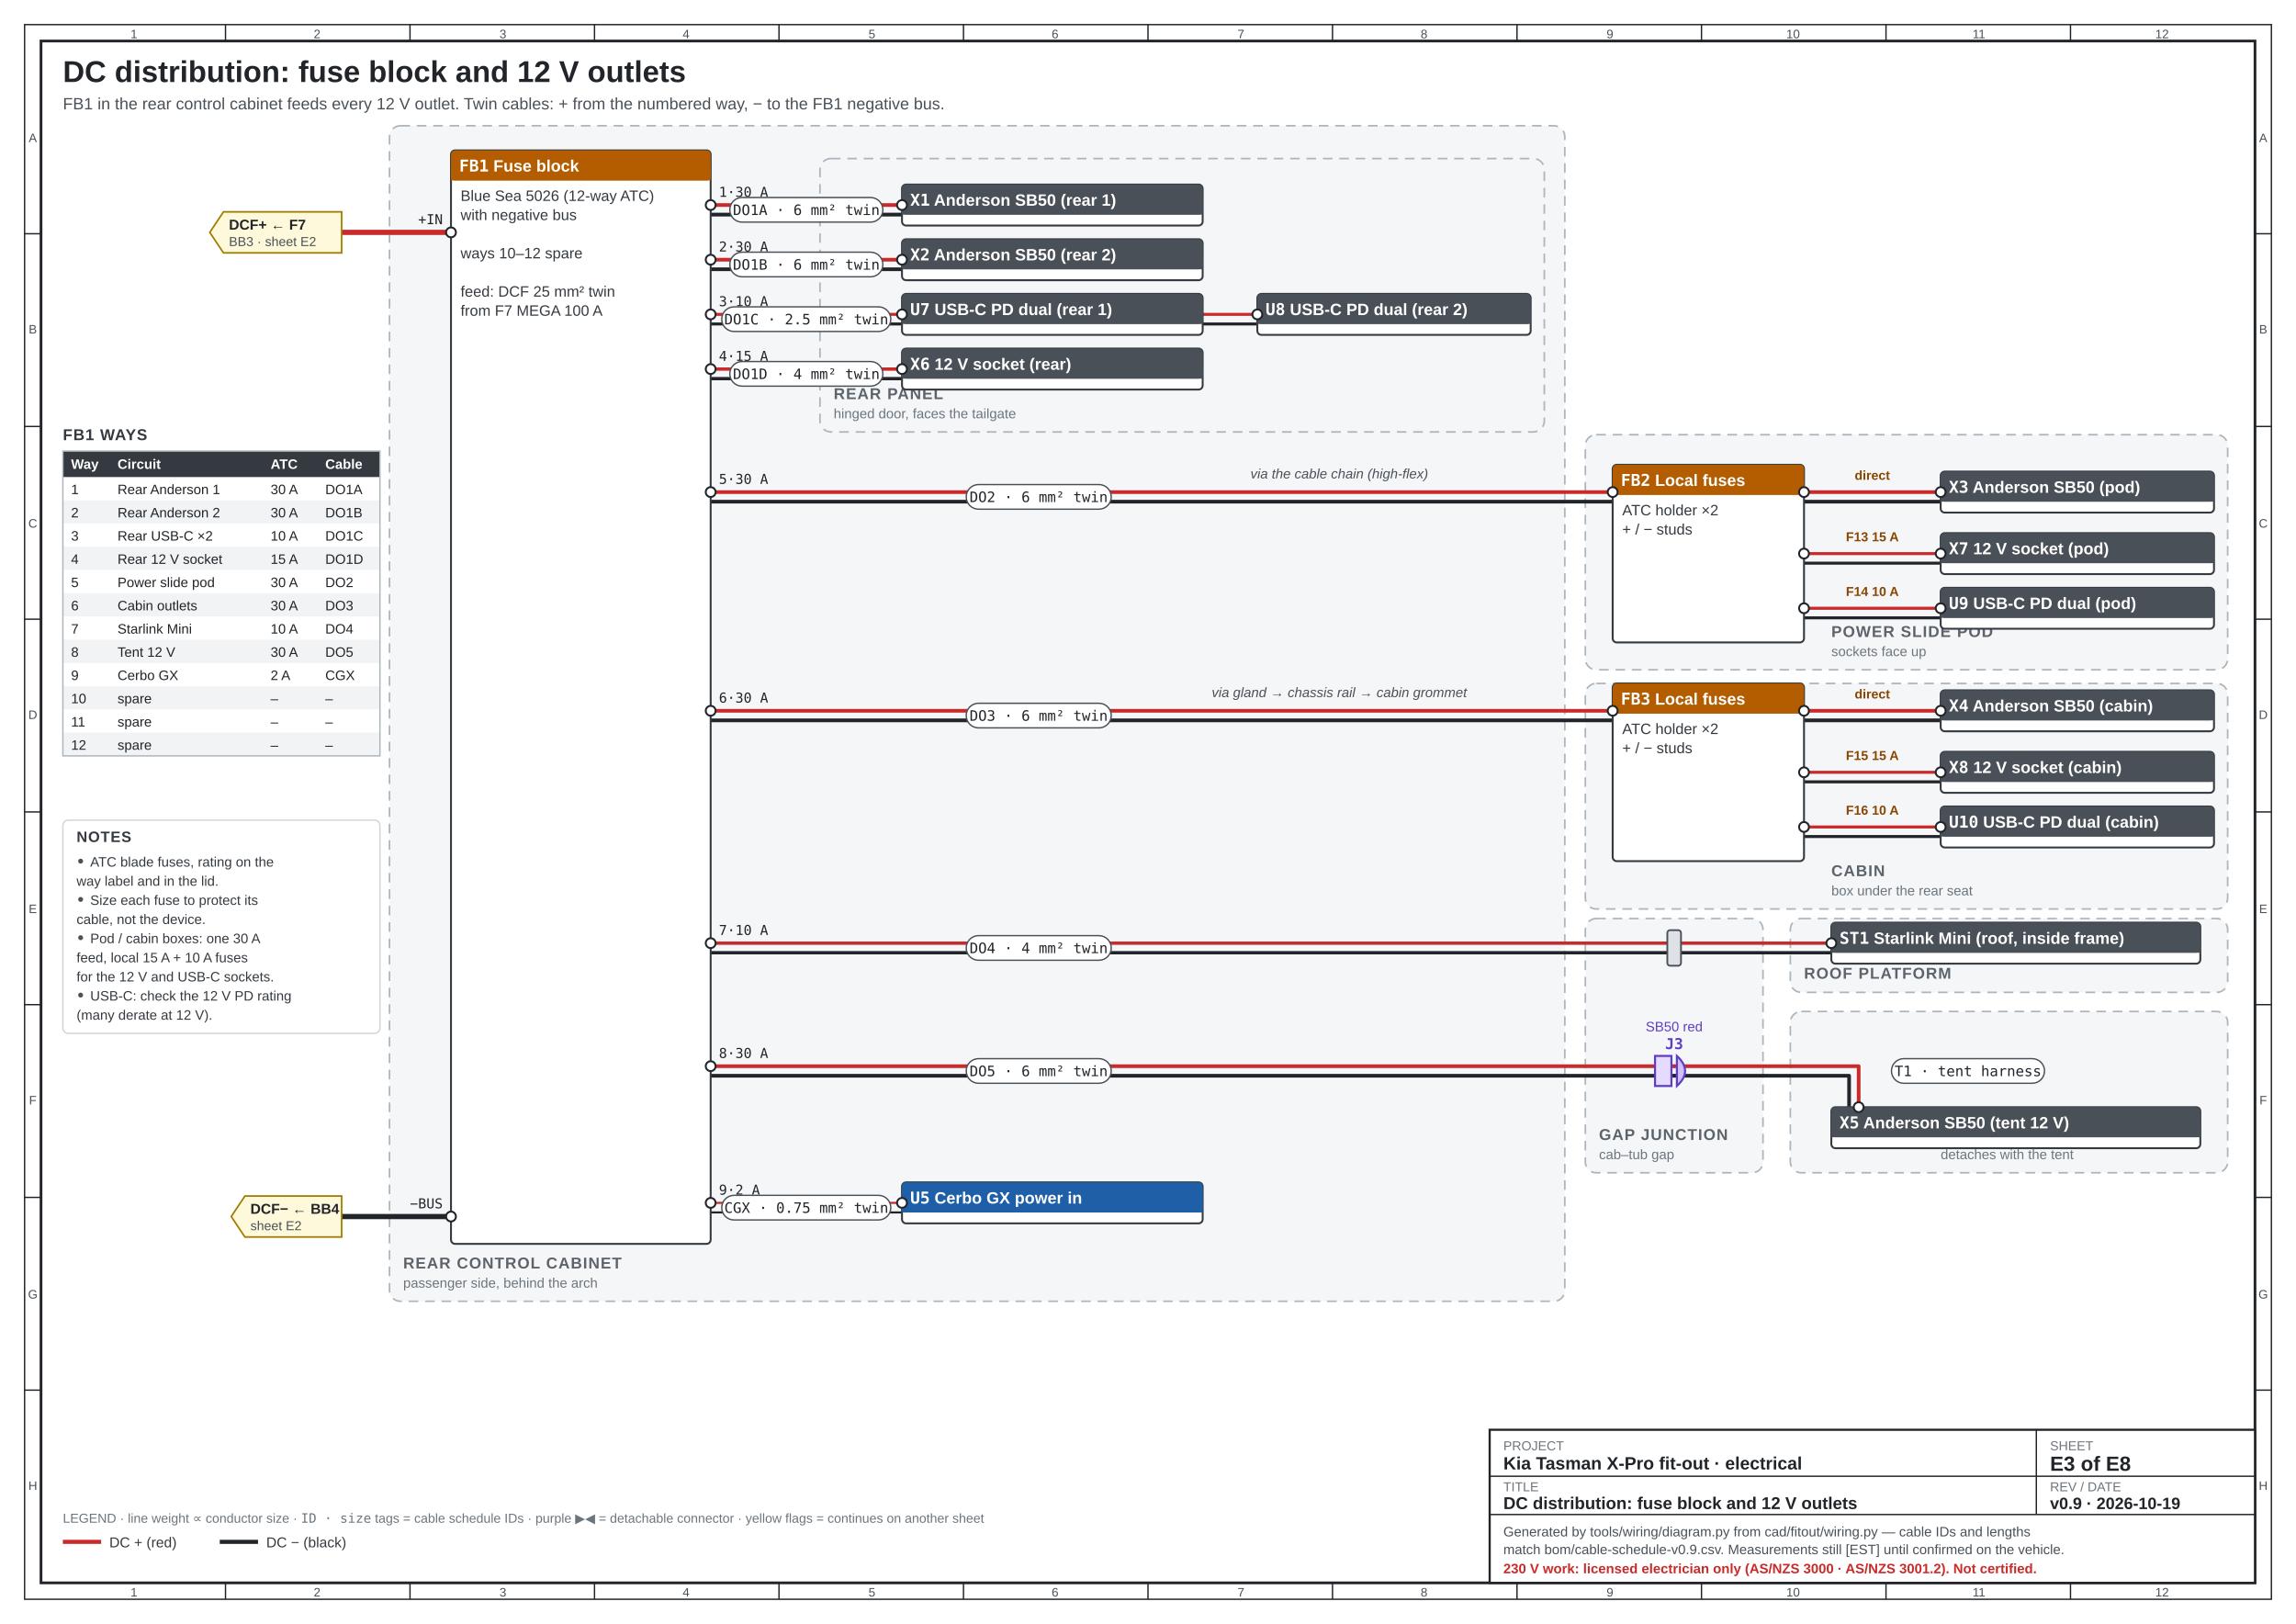
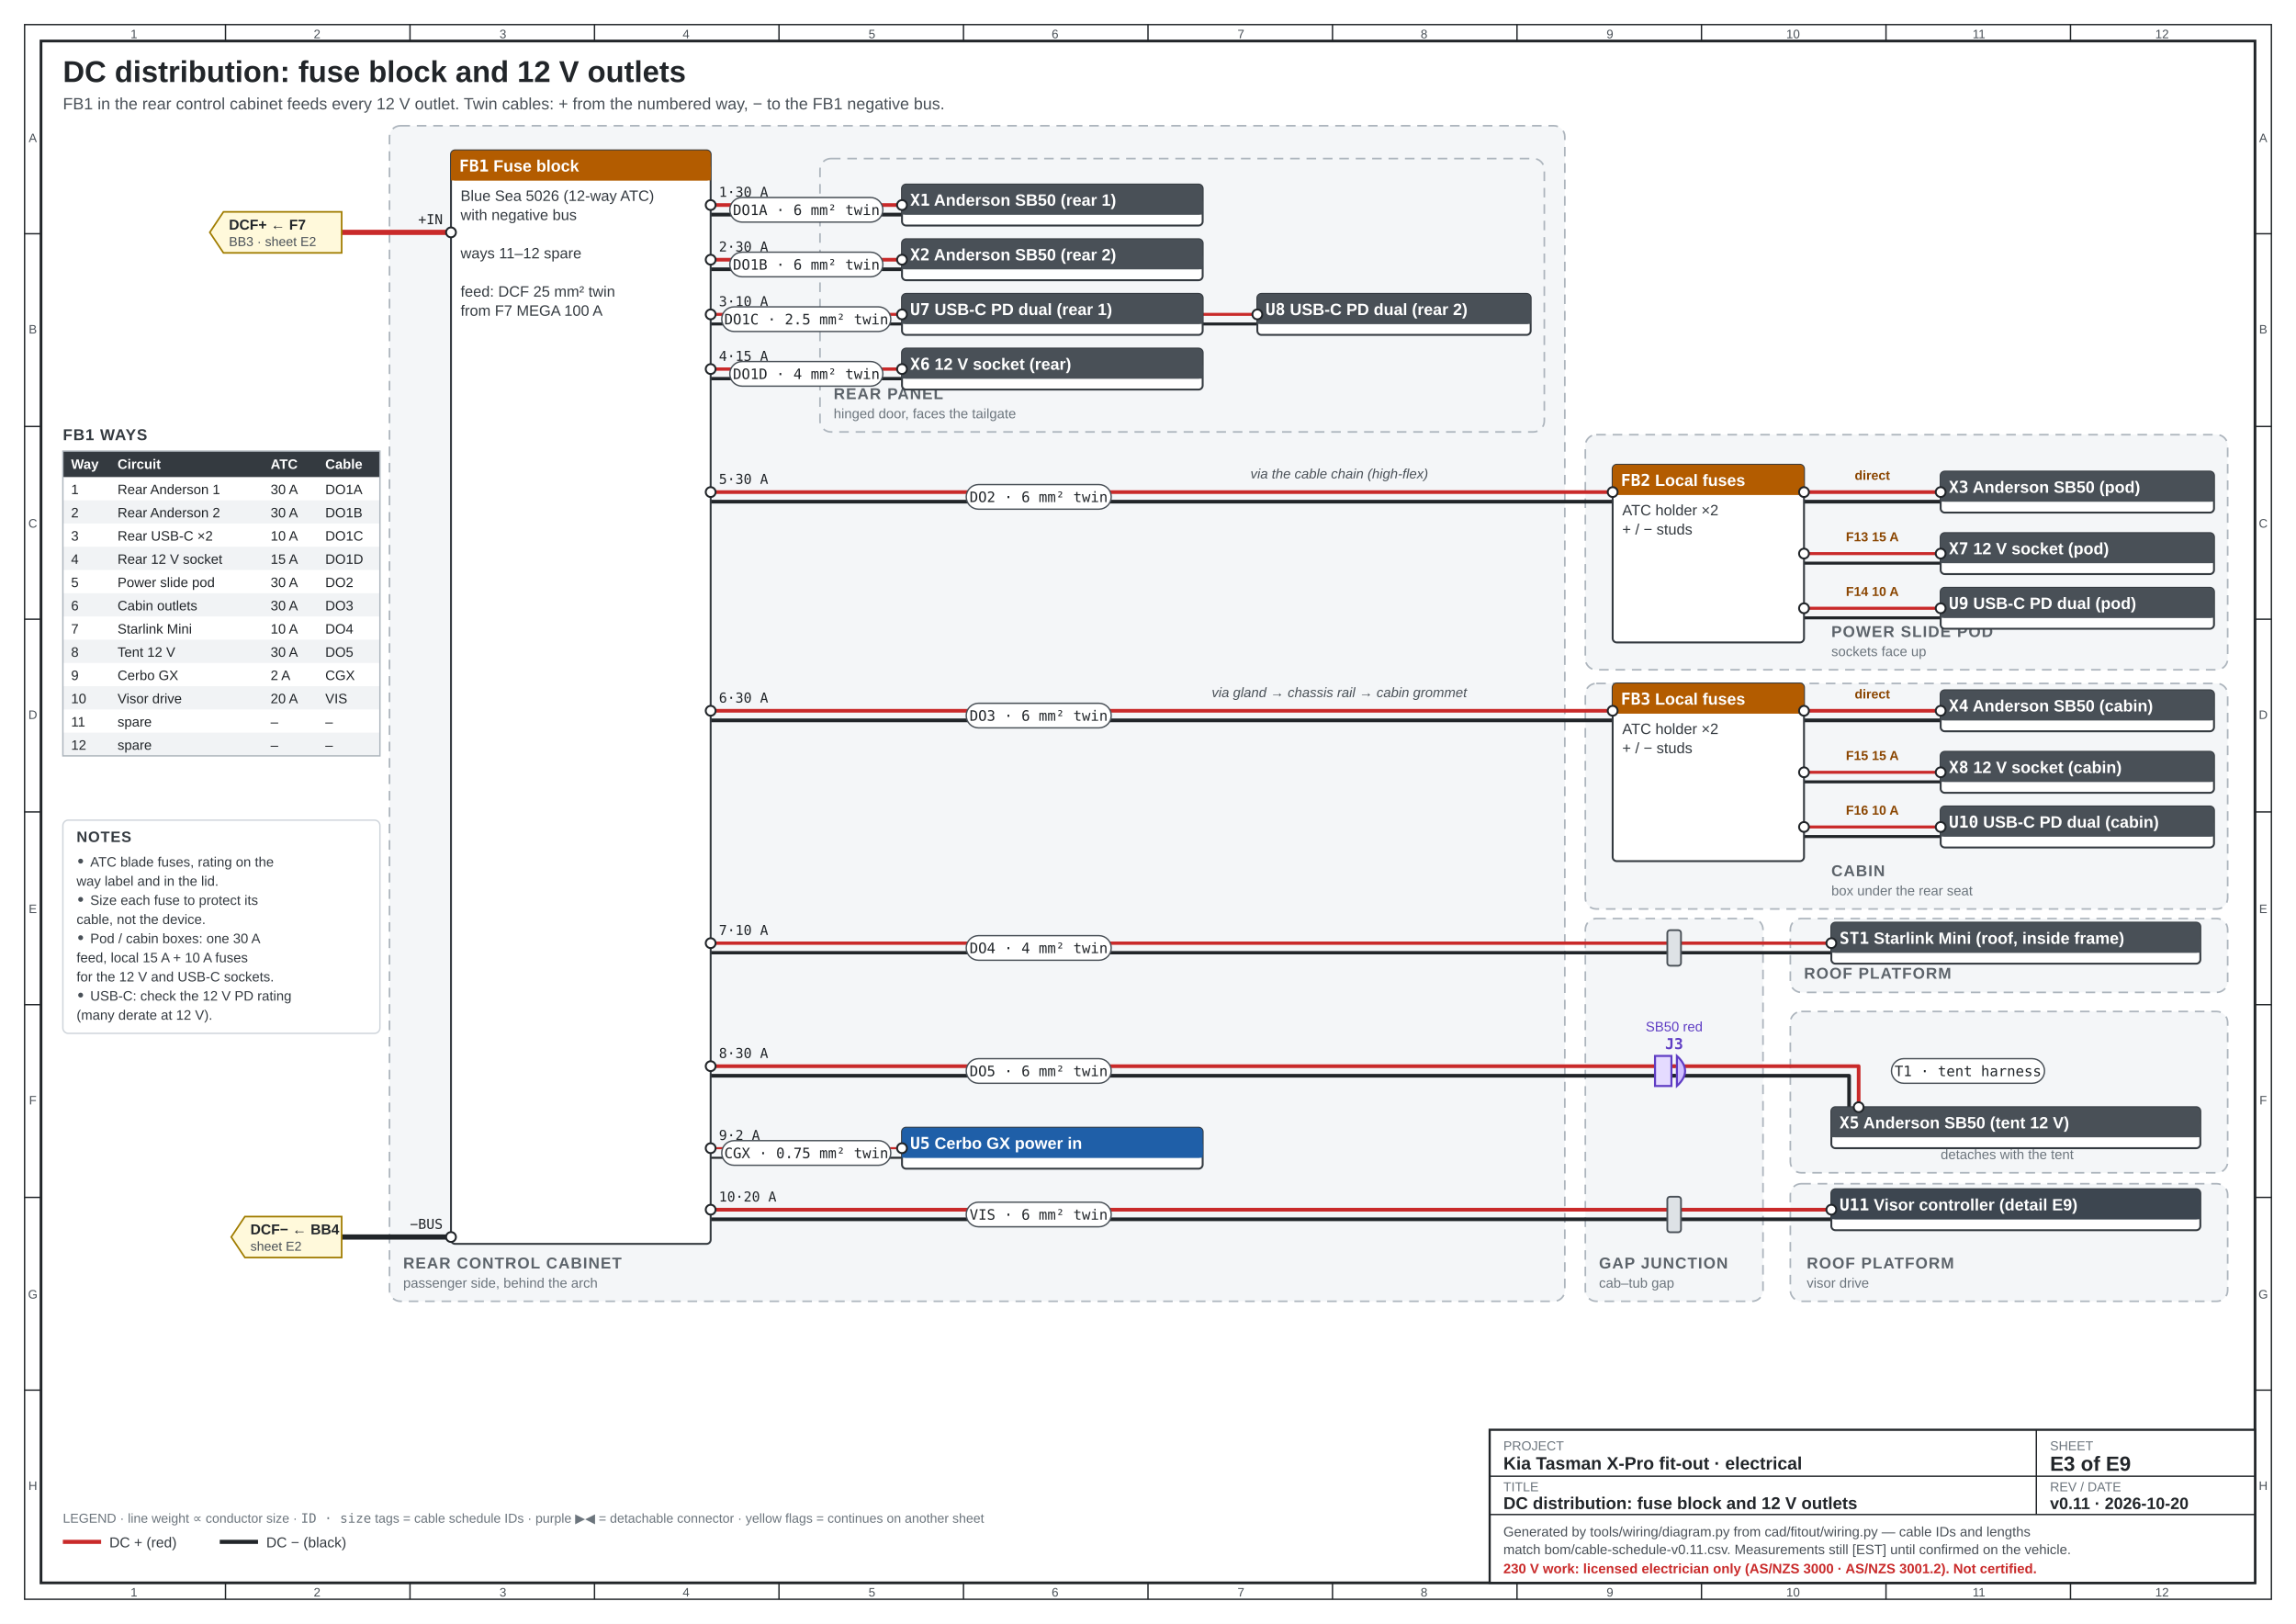
<svg xmlns="http://www.w3.org/2000/svg" viewBox="0 0 1680 1188" width="1680" height="1188" font-family="'IBM Plex Sans', 'Segoe UI', Arial, sans-serif" role="img" aria-label="DC distribution: fuse block and 12 V outlets">
  <rect x="0" y="0" width="1680" height="1188" fill="#ffffff" />
  <rect x="18" y="18" width="1644" height="1152" fill="none" stroke="#212529" stroke-width="1" />
  <rect x="30" y="30" width="1620" height="1128" fill="none" stroke="#212529" stroke-width="2" />
  <text x="98" y="28" font-size="9" text-anchor="middle" fill="#495057">1</text>
  <text x="98" y="1168" font-size="9" text-anchor="middle" fill="#495057">1</text>
  <text x="232" y="28" font-size="9" text-anchor="middle" fill="#495057">2</text>
  <text x="232" y="1168" font-size="9" text-anchor="middle" fill="#495057">2</text>
  <line x1="165" y1="18" x2="165" y2="30" stroke="#212529" />
  <line x1="165" y1="1158" x2="165" y2="1170" stroke="#212529" />
  <text x="368" y="28" font-size="9" text-anchor="middle" fill="#495057">3</text>
  <text x="368" y="1168" font-size="9" text-anchor="middle" fill="#495057">3</text>
  <line x1="300" y1="18" x2="300" y2="30" stroke="#212529" />
  <line x1="300" y1="1158" x2="300" y2="1170" stroke="#212529" />
  <text x="502" y="28" font-size="9" text-anchor="middle" fill="#495057">4</text>
  <text x="502" y="1168" font-size="9" text-anchor="middle" fill="#495057">4</text>
  <line x1="435" y1="18" x2="435" y2="30" stroke="#212529" />
  <line x1="435" y1="1158" x2="435" y2="1170" stroke="#212529" />
  <text x="638" y="28" font-size="9" text-anchor="middle" fill="#495057">5</text>
  <text x="638" y="1168" font-size="9" text-anchor="middle" fill="#495057">5</text>
  <line x1="570" y1="18" x2="570" y2="30" stroke="#212529" />
  <line x1="570" y1="1158" x2="570" y2="1170" stroke="#212529" />
  <text x="772" y="28" font-size="9" text-anchor="middle" fill="#495057">6</text>
  <text x="772" y="1168" font-size="9" text-anchor="middle" fill="#495057">6</text>
  <line x1="705" y1="18" x2="705" y2="30" stroke="#212529" />
  <line x1="705" y1="1158" x2="705" y2="1170" stroke="#212529" />
  <text x="908" y="28" font-size="9" text-anchor="middle" fill="#495057">7</text>
  <text x="908" y="1168" font-size="9" text-anchor="middle" fill="#495057">7</text>
  <line x1="840" y1="18" x2="840" y2="30" stroke="#212529" />
  <line x1="840" y1="1158" x2="840" y2="1170" stroke="#212529" />
  <text x="1042" y="28" font-size="9" text-anchor="middle" fill="#495057">8</text>
  <text x="1042" y="1168" font-size="9" text-anchor="middle" fill="#495057">8</text>
  <line x1="975" y1="18" x2="975" y2="30" stroke="#212529" />
  <line x1="975" y1="1158" x2="975" y2="1170" stroke="#212529" />
  <text x="1178" y="28" font-size="9" text-anchor="middle" fill="#495057">9</text>
  <text x="1178" y="1168" font-size="9" text-anchor="middle" fill="#495057">9</text>
  <line x1="1110" y1="18" x2="1110" y2="30" stroke="#212529" />
  <line x1="1110" y1="1158" x2="1110" y2="1170" stroke="#212529" />
  <text x="1312" y="28" font-size="9" text-anchor="middle" fill="#495057">10</text>
  <text x="1312" y="1168" font-size="9" text-anchor="middle" fill="#495057">10</text>
  <line x1="1245" y1="18" x2="1245" y2="30" stroke="#212529" />
  <line x1="1245" y1="1158" x2="1245" y2="1170" stroke="#212529" />
  <text x="1448" y="28" font-size="9" text-anchor="middle" fill="#495057">11</text>
  <text x="1448" y="1168" font-size="9" text-anchor="middle" fill="#495057">11</text>
  <line x1="1380" y1="18" x2="1380" y2="30" stroke="#212529" />
  <line x1="1380" y1="1158" x2="1380" y2="1170" stroke="#212529" />
  <text x="1582" y="28" font-size="9" text-anchor="middle" fill="#495057">12</text>
  <text x="1582" y="1168" font-size="9" text-anchor="middle" fill="#495057">12</text>
  <line x1="1515" y1="18" x2="1515" y2="30" stroke="#212529" />
  <line x1="1515" y1="1158" x2="1515" y2="1170" stroke="#212529" />
  <text x="24" y="104" font-size="9" text-anchor="middle" fill="#495057">A</text>
  <text x="1656" y="104" font-size="9" text-anchor="middle" fill="#495057">A</text>
  <text x="24" y="244" font-size="9" text-anchor="middle" fill="#495057">B</text>
  <text x="1656" y="244" font-size="9" text-anchor="middle" fill="#495057">B</text>
  <line x1="18" y1="171" x2="30" y2="171" stroke="#212529" />
  <line x1="1650" y1="171" x2="1662" y2="171" stroke="#212529" />
  <text x="24" y="386" font-size="9" text-anchor="middle" fill="#495057">C</text>
  <text x="1656" y="386" font-size="9" text-anchor="middle" fill="#495057">C</text>
  <line x1="18" y1="312" x2="30" y2="312" stroke="#212529" />
  <line x1="1650" y1="312" x2="1662" y2="312" stroke="#212529" />
  <text x="24" y="526" font-size="9" text-anchor="middle" fill="#495057">D</text>
  <text x="1656" y="526" font-size="9" text-anchor="middle" fill="#495057">D</text>
  <line x1="18" y1="453" x2="30" y2="453" stroke="#212529" />
  <line x1="1650" y1="453" x2="1662" y2="453" stroke="#212529" />
  <text x="24" y="668" font-size="9" text-anchor="middle" fill="#495057">E</text>
  <text x="1656" y="668" font-size="9" text-anchor="middle" fill="#495057">E</text>
  <line x1="18" y1="594" x2="30" y2="594" stroke="#212529" />
  <line x1="1650" y1="594" x2="1662" y2="594" stroke="#212529" />
  <text x="24" y="808" font-size="9" text-anchor="middle" fill="#495057">F</text>
  <text x="1656" y="808" font-size="9" text-anchor="middle" fill="#495057">F</text>
  <line x1="18" y1="735" x2="30" y2="735" stroke="#212529" />
  <line x1="1650" y1="735" x2="1662" y2="735" stroke="#212529" />
  <text x="24" y="950" font-size="9" text-anchor="middle" fill="#495057">G</text>
  <text x="1656" y="950" font-size="9" text-anchor="middle" fill="#495057">G</text>
  <line x1="18" y1="876" x2="30" y2="876" stroke="#212529" />
  <line x1="1650" y1="876" x2="1662" y2="876" stroke="#212529" />
  <text x="24" y="1090" font-size="9" text-anchor="middle" fill="#495057">H</text>
  <text x="1656" y="1090" font-size="9" text-anchor="middle" fill="#495057">H</text>
  <line x1="18" y1="1017" x2="30" y2="1017" stroke="#212529" />
  <line x1="1650" y1="1017" x2="1662" y2="1017" stroke="#212529" />
  <text x="46" y="60" font-size="22" font-weight="700" fill="#212529">DC distribution: fuse block and 12 V outlets</text>
  <text x="46" y="80" font-size="12" fill="#495057">FB1 in the rear control cabinet feeds every 12 V outlet. Twin cables: + from the numbered way, − to the FB1 negative bus.</text>
  <rect x="1090" y="1046" width="560" height="112" fill="#ffffff" stroke="#212529" stroke-width="1.6" />
  <line x1="1090" y1="1080" x2="1650" y2="1080" stroke="#212529" />
  <line x1="1090" y1="1108" x2="1650" y2="1108" stroke="#212529" />
  <line x1="1490" y1="1080" x2="1490" y2="1108" stroke="#212529" />
  <line x1="1490" y1="1046" x2="1490" y2="1080" stroke="#212529" />
  <text x="1100" y="1061" font-size="9.5" fill="#6c757d">PROJECT</text>
  <text x="1100" y="1075" font-size="13" font-weight="700" fill="#212529">Kia Tasman X-Pro fit-out · electrical</text>
  <text x="1500" y="1061" font-size="9.5" fill="#6c757d">SHEET</text>
-   <text x="1500" y="1076" font-size="15" font-weight="700" fill="#212529">E3 of E8</text>
+   <text x="1500" y="1076" font-size="15" font-weight="700" fill="#212529">E3 of E9</text>
  <text x="1100" y="1091" font-size="9.5" fill="#6c757d">TITLE</text>
  <text x="1100" y="1104" font-size="12.5" font-weight="600" fill="#212529">DC distribution: fuse block and 12 V outlets</text>
  <text x="1500" y="1091" font-size="9.5" fill="#6c757d">REV / DATE</text>
-   <text x="1500" y="1104" font-size="12" font-weight="600" fill="#212529">v0.9 · 2026-10-19</text>
+   <text x="1500" y="1104" font-size="12" font-weight="600" fill="#212529">v0.11 · 2026-10-20</text>
  <text x="1100" y="1124" font-size="10" fill="#495057">Generated by tools/wiring/diagram.py from cad/fitout/wiring.py — cable IDs and lengths</text>
-   <text x="1100" y="1137" font-size="10" fill="#495057">match bom/cable-schedule-v0.9.csv. Measurements still [EST] until confirmed on the vehicle.</text>
+   <text x="1100" y="1137" font-size="10" fill="#495057">match bom/cable-schedule-v0.11.csv. Measurements still [EST] until confirmed on the vehicle.</text>
  <text x="1100" y="1151" font-size="10" font-weight="700" fill="#c92a2a">230 V work: licensed electrician only (AS/NZS 3000 · AS/NZS 3001.2). Not certified.</text>
  <line x1="46" y1="1128" x2="74" y2="1128" stroke="#c92a2a" stroke-width="3" />
  <text x="80" y="1132" font-size="10.5" fill="#343a40">DC + (red)</text>
  <line x1="160.8" y1="1128" x2="188.8" y2="1128" stroke="#212529" stroke-width="3" />
  <text x="194.8" y="1132" font-size="10.5" fill="#343a40">DC − (black)</text>
  <text x="46" y="1114" font-size="9.5" fill="#6c757d">LEGEND · line weight ∝ conductor size · <tspan font-family="'IBM Plex Mono', Consolas, monospace">ID · size</tspan> tags = cable schedule IDs · purple ▶◀ = detachable connector · yellow flags = continues on another sheet</text>
  <rect x="285" y="92" width="860" height="860" rx="8" fill="#f4f6f8" stroke="#adb5bd" stroke-width="1.2" stroke-dasharray="7 5" />
  <text x="295" y="928" font-size="11.5" font-weight="700" letter-spacing="0.06em" fill="#5c636a">REAR CONTROL CABINET</text>
  <text x="295" y="942" font-size="10" fill="#6c757d">passenger side, behind the arch</text>
  <rect x="600" y="116" width="530" height="200" rx="8" fill="#f4f6f8" stroke="#adb5bd" stroke-width="1.2" stroke-dasharray="7 5" />
  <text x="610" y="292" font-size="11.5" font-weight="700" letter-spacing="0.06em" fill="#5c636a">REAR PANEL</text>
  <text x="610" y="306" font-size="10" fill="#6c757d">hinged door, faces the tailgate</text>
  <rect x="1160" y="318" width="470" height="172" rx="8" fill="#f4f6f8" stroke="#adb5bd" stroke-width="1.2" stroke-dasharray="7 5" />
  <text x="1340" y="466" font-size="11.5" font-weight="700" letter-spacing="0.06em" fill="#5c636a">POWER SLIDE POD</text>
  <text x="1340" y="480" font-size="10" fill="#6c757d">sockets face up</text>
  <rect x="1160" y="500" width="470" height="165" rx="8" fill="#f4f6f8" stroke="#adb5bd" stroke-width="1.2" stroke-dasharray="7 5" />
  <text x="1340" y="641" font-size="11.5" font-weight="700" letter-spacing="0.06em" fill="#5c636a">CABIN</text>
  <text x="1340" y="655" font-size="10" fill="#6c757d">box under the rear seat</text>
-   <rect x="1160" y="672" width="130" height="186" rx="8" fill="#f4f6f8" stroke="#adb5bd" stroke-width="1.2" stroke-dasharray="7 5" />
-   <text x="1170" y="834" font-size="11.5" font-weight="700" letter-spacing="0.06em" fill="#5c636a">GAP JUNCTION</text>
-   <text x="1170" y="848" font-size="10" fill="#6c757d">cab–tub gap</text>
+   <rect x="1160" y="672" width="130" height="280" rx="8" fill="#f4f6f8" stroke="#adb5bd" stroke-width="1.2" stroke-dasharray="7 5" />
+   <text x="1170" y="928" font-size="11.5" font-weight="700" letter-spacing="0.06em" fill="#5c636a">GAP JUNCTION</text>
+   <text x="1170" y="942" font-size="10" fill="#6c757d">cab–tub gap</text>
+   <rect x="1310" y="866" width="320" height="86" rx="8" fill="#f4f6f8" stroke="#adb5bd" stroke-width="1.2" stroke-dasharray="7 5" />
+   <text x="1322" y="928" font-size="11.5" font-weight="700" letter-spacing="0.06em" fill="#5c636a">ROOF PLATFORM</text>
+   <text x="1322" y="942" font-size="10" fill="#6c757d">visor drive</text>
  <rect x="1310" y="672" width="320" height="54" rx="8" fill="#f4f6f8" stroke="#adb5bd" stroke-width="1.2" stroke-dasharray="7 5" />
  <text x="1320" y="716" font-size="11.5" font-weight="700" letter-spacing="0.06em" fill="#5c636a">ROOF PLATFORM</text>
  <rect x="1310" y="740" width="320" height="118" rx="8" fill="#f4f6f8" stroke="#adb5bd" stroke-width="1.2" stroke-dasharray="7 5" />
  <text x="1420" y="834" font-size="11.5" font-weight="700" letter-spacing="0.06em" fill="#5c636a">TENT SERVICES BOX</text>
  <text x="1420" y="848" font-size="10" fill="#6c757d">detaches with the tent</text>
  <polyline points="250.0,170.0 330.0,170.0" fill="none" stroke="#c92a2a" stroke-width="3.8" stroke-linejoin="round" stroke-linecap="round" />
-   <polyline points="250.0,890.0 330.0,890.0" fill="none" stroke="#212529" stroke-width="3.8" stroke-linejoin="round" stroke-linecap="round" />
+   <polyline points="250.0,905.0 330.0,905.0" fill="none" stroke="#212529" stroke-width="3.8" stroke-linejoin="round" stroke-linecap="round" />
  <polyline points="520.0,157.0 660.0,157.0" fill="none" stroke="#212529" stroke-width="2.7" stroke-linejoin="round" stroke-linecap="round" />
  <polyline points="520.0,150.0 660.0,150.0" fill="none" stroke="#c92a2a" stroke-width="2.7" stroke-linejoin="round" stroke-linecap="round" />
  <polyline points="520.0,197.0 660.0,197.0" fill="none" stroke="#212529" stroke-width="2.7" stroke-linejoin="round" stroke-linecap="round" />
  <polyline points="520.0,190.0 660.0,190.0" fill="none" stroke="#c92a2a" stroke-width="2.7" stroke-linejoin="round" stroke-linecap="round" />
  <polyline points="520.0,237.0 660.0,237.0" fill="none" stroke="#212529" stroke-width="2.2" stroke-linejoin="round" stroke-linecap="round" />
  <polyline points="520.0,230.0 660.0,230.0" fill="none" stroke="#c92a2a" stroke-width="2.2" stroke-linejoin="round" stroke-linecap="round" />
  <polyline points="520.0,277.0 660.0,277.0" fill="none" stroke="#212529" stroke-width="2.4" stroke-linejoin="round" stroke-linecap="round" />
  <polyline points="520.0,270.0 660.0,270.0" fill="none" stroke="#c92a2a" stroke-width="2.4" stroke-linejoin="round" stroke-linecap="round" />
  <polyline points="880.0,237.0 920.0,237.0" fill="none" stroke="#212529" stroke-width="2.2" stroke-linejoin="round" stroke-linecap="round" />
  <polyline points="880.0,230.0 920.0,230.0" fill="none" stroke="#c92a2a" stroke-width="2.2" stroke-linejoin="round" stroke-linecap="round" />
  <polyline points="520.0,367.0 1180.0,367.0" fill="none" stroke="#212529" stroke-width="2.7" stroke-linejoin="round" stroke-linecap="round" />
  <polyline points="520.0,360.0 1180.0,360.0" fill="none" stroke="#c92a2a" stroke-width="2.7" stroke-linejoin="round" stroke-linecap="round" />
  <polyline points="1320.0,367.0 1420.0,367.0" fill="none" stroke="#212529" stroke-width="2.7" stroke-linejoin="round" stroke-linecap="round" />
  <polyline points="1320.0,360.0 1420.0,360.0" fill="none" stroke="#c92a2a" stroke-width="2.7" stroke-linejoin="round" stroke-linecap="round" />
  <polyline points="1320.0,412.0 1420.0,412.0" fill="none" stroke="#212529" stroke-width="2.2" stroke-linejoin="round" stroke-linecap="round" />
  <polyline points="1320.0,405.0 1420.0,405.0" fill="none" stroke="#c92a2a" stroke-width="2.2" stroke-linejoin="round" stroke-linecap="round" />
  <polyline points="1320.0,452.0 1420.0,452.0" fill="none" stroke="#212529" stroke-width="2.2" stroke-linejoin="round" stroke-linecap="round" />
  <polyline points="1320.0,445.0 1420.0,445.0" fill="none" stroke="#c92a2a" stroke-width="2.2" stroke-linejoin="round" stroke-linecap="round" />
  <polyline points="520.0,527.0 1180.0,527.0" fill="none" stroke="#212529" stroke-width="2.7" stroke-linejoin="round" stroke-linecap="round" />
  <polyline points="520.0,520.0 1180.0,520.0" fill="none" stroke="#c92a2a" stroke-width="2.7" stroke-linejoin="round" stroke-linecap="round" />
  <polyline points="1320.0,527.0 1420.0,527.0" fill="none" stroke="#212529" stroke-width="2.7" stroke-linejoin="round" stroke-linecap="round" />
  <polyline points="1320.0,520.0 1420.0,520.0" fill="none" stroke="#c92a2a" stroke-width="2.7" stroke-linejoin="round" stroke-linecap="round" />
  <polyline points="1320.0,572.0 1420.0,572.0" fill="none" stroke="#212529" stroke-width="2.2" stroke-linejoin="round" stroke-linecap="round" />
  <polyline points="1320.0,565.0 1420.0,565.0" fill="none" stroke="#c92a2a" stroke-width="2.2" stroke-linejoin="round" stroke-linecap="round" />
  <polyline points="1320.0,612.0 1420.0,612.0" fill="none" stroke="#212529" stroke-width="2.2" stroke-linejoin="round" stroke-linecap="round" />
  <polyline points="1320.0,605.0 1420.0,605.0" fill="none" stroke="#c92a2a" stroke-width="2.2" stroke-linejoin="round" stroke-linecap="round" />
  <polyline points="520.0,697.0 1340.0,697.0" fill="none" stroke="#212529" stroke-width="2.4" stroke-linejoin="round" stroke-linecap="round" />
  <polyline points="520.0,690.0 1340.0,690.0" fill="none" stroke="#c92a2a" stroke-width="2.4" stroke-linejoin="round" stroke-linecap="round" />
  <polyline points="520.0,787.0 1225.0,787.0" fill="none" stroke="#212529" stroke-width="2.7" stroke-linejoin="round" stroke-linecap="round" />
  <polyline points="520.0,780.0 1225.0,780.0" fill="none" stroke="#c92a2a" stroke-width="2.7" stroke-linejoin="round" stroke-linecap="round" />
  <polyline points="1225.0,787.0 1353.0,787.0 1353.0,810.0" fill="none" stroke="#212529" stroke-width="2.7" stroke-linejoin="round" stroke-linecap="round" />
  <polyline points="1225.0,780.0 1360.0,780.0 1360.0,810.0" fill="none" stroke="#c92a2a" stroke-width="2.7" stroke-linejoin="round" stroke-linecap="round" />
-   <polyline points="520.0,887.0 660.0,887.0" fill="none" stroke="#212529" stroke-width="1.5" stroke-linejoin="round" stroke-linecap="round" />
-   <polyline points="520.0,880.0 660.0,880.0" fill="none" stroke="#c92a2a" stroke-width="1.5" stroke-linejoin="round" stroke-linecap="round" />
+   <polyline points="520.0,847.0 660.0,847.0" fill="none" stroke="#212529" stroke-width="1.5" stroke-linejoin="round" stroke-linecap="round" />
+   <polyline points="520.0,840.0 660.0,840.0" fill="none" stroke="#c92a2a" stroke-width="1.5" stroke-linejoin="round" stroke-linecap="round" />
+   <polyline points="520.0,892.0 1340.0,892.0" fill="none" stroke="#212529" stroke-width="2.7" stroke-linejoin="round" stroke-linecap="round" />
+   <polyline points="520.0,885.0 1340.0,885.0" fill="none" stroke="#c92a2a" stroke-width="2.7" stroke-linejoin="round" stroke-linecap="round" />
  <rect x="1220" y="680.5" width="10" height="26" rx="2" fill="#dee2e6" stroke="#495057" stroke-width="1.3" />
  <path d="M1211,772.5 L1223,772.5 L1223,794.5 L1211,794.5 Z" fill="#e5dbff" stroke="#5f3dc4" stroke-width="1.5" />
  <path d="M1227,772.5 Q1239,783.5 1227,794.5 Z" fill="#d0bfff" stroke="#5f3dc4" stroke-width="1.5" />
  <text x="1225.0" y="767.5" font-size="11" text-anchor="middle" font-weight="700" fill="#5f3dc4" font-family="'IBM Plex Mono', Consolas, monospace">J3</text>
  <text x="1225.0" y="754.5" font-size="10" text-anchor="middle" font-weight="400" fill="#5f3dc4">SB50 red</text>
+   <rect x="1220" y="875.5" width="10" height="26" rx="2" fill="#dee2e6" stroke="#495057" stroke-width="1.3" />
  <g class="blk">
    <rect x="330" y="110" width="190" height="800" rx="3" fill="#ffffff" stroke="#343a40" stroke-width="1.4" />
    <rect x="330" y="110" width="190" height="22" rx="3" fill="#b35c00" />
    <rect x="330" y="122" width="190" height="10" fill="#b35c00" />
    <text x="336" y="125.5" font-size="12" font-weight="600" fill="#fff">
      <tspan font-family="'IBM Plex Mono', Consolas, monospace" font-weight="700">FB1</tspan>  Fuse block</text>
    <text x="337" y="147" font-size="11" fill="#343a40">Blue Sea 5026 (12-way ATC)</text>
    <text x="337" y="161" font-size="11" fill="#343a40">with negative bus</text>
    <text x="337" y="175" font-size="11" fill="#343a40" />
-     <text x="337" y="189" font-size="11" fill="#343a40">ways 10–12 spare</text>
+     <text x="337" y="189" font-size="11" fill="#343a40">ways 11–12 spare</text>
    <text x="337" y="203" font-size="11" fill="#343a40" />
    <text x="337" y="217" font-size="11" fill="#343a40">feed: DCF 25 mm² twin</text>
    <text x="337" y="231" font-size="11" fill="#343a40">from F7 MEGA 100 A</text>
    <circle cx="330" cy="170" r="3.6" fill="#fff" stroke="#212529" stroke-width="1.4" />
    <text x="324" y="164" font-size="10" font-family="'IBM Plex Mono', Consolas, monospace" fill="#212529" text-anchor="end">+IN</text>
-     <circle cx="330" cy="890" r="3.6" fill="#fff" stroke="#212529" stroke-width="1.4" />
-     <text x="324" y="884" font-size="10" font-family="'IBM Plex Mono', Consolas, monospace" fill="#212529" text-anchor="end">−BUS</text>
+     <circle cx="330" cy="905" r="3.6" fill="#fff" stroke="#212529" stroke-width="1.4" />
+     <text x="324" y="899" font-size="10" font-family="'IBM Plex Mono', Consolas, monospace" fill="#212529" text-anchor="end">−BUS</text>
    <circle cx="520" cy="150" r="3.6" fill="#fff" stroke="#212529" stroke-width="1.4" />
    <text x="526" y="144" font-size="10" font-family="'IBM Plex Mono', Consolas, monospace" fill="#212529">1·30 A</text>
    <circle cx="520" cy="190" r="3.6" fill="#fff" stroke="#212529" stroke-width="1.4" />
    <text x="526" y="184" font-size="10" font-family="'IBM Plex Mono', Consolas, monospace" fill="#212529">2·30 A</text>
    <circle cx="520" cy="230" r="3.6" fill="#fff" stroke="#212529" stroke-width="1.4" />
    <text x="526" y="224" font-size="10" font-family="'IBM Plex Mono', Consolas, monospace" fill="#212529">3·10 A</text>
    <circle cx="520" cy="270" r="3.6" fill="#fff" stroke="#212529" stroke-width="1.4" />
    <text x="526" y="264" font-size="10" font-family="'IBM Plex Mono', Consolas, monospace" fill="#212529">4·15 A</text>
    <circle cx="520" cy="360" r="3.6" fill="#fff" stroke="#212529" stroke-width="1.4" />
    <text x="526" y="354" font-size="10" font-family="'IBM Plex Mono', Consolas, monospace" fill="#212529">5·30 A</text>
    <circle cx="520" cy="520" r="3.6" fill="#fff" stroke="#212529" stroke-width="1.4" />
    <text x="526" y="514" font-size="10" font-family="'IBM Plex Mono', Consolas, monospace" fill="#212529">6·30 A</text>
    <circle cx="520" cy="690" r="3.6" fill="#fff" stroke="#212529" stroke-width="1.4" />
    <text x="526" y="684" font-size="10" font-family="'IBM Plex Mono', Consolas, monospace" fill="#212529">7·10 A</text>
    <circle cx="520" cy="780" r="3.6" fill="#fff" stroke="#212529" stroke-width="1.4" />
    <text x="526" y="774" font-size="10" font-family="'IBM Plex Mono', Consolas, monospace" fill="#212529">8·30 A</text>
-     <circle cx="520" cy="880" r="3.6" fill="#fff" stroke="#212529" stroke-width="1.4" />
-     <text x="526" y="874" font-size="10" font-family="'IBM Plex Mono', Consolas, monospace" fill="#212529">9·2 A</text>
+     <circle cx="520" cy="840" r="3.6" fill="#fff" stroke="#212529" stroke-width="1.4" />
+     <text x="526" y="834" font-size="10" font-family="'IBM Plex Mono', Consolas, monospace" fill="#212529">9·2 A</text>
+     <circle cx="520" cy="885" r="3.6" fill="#fff" stroke="#212529" stroke-width="1.4" />
+     <text x="526" y="879" font-size="10" font-family="'IBM Plex Mono', Consolas, monospace" fill="#212529">10·20 A</text>
  </g>
  <g class="blk">
    <rect x="660" y="135" width="220" height="30" rx="3" fill="#ffffff" stroke="#343a40" stroke-width="1.4" />
    <rect x="660" y="135" width="220" height="22" rx="3" fill="#495057" />
    <rect x="660" y="147" width="220" height="10" fill="#495057" />
    <text x="666" y="150.5" font-size="12" font-weight="600" fill="#fff">
      <tspan font-family="'IBM Plex Mono', Consolas, monospace" font-weight="700">X1</tspan>  Anderson SB50 (rear 1)</text>
    <circle cx="660" cy="150" r="3.6" fill="#fff" stroke="#212529" stroke-width="1.4" />
  </g>
  <g class="blk">
    <rect x="660" y="175" width="220" height="30" rx="3" fill="#ffffff" stroke="#343a40" stroke-width="1.4" />
    <rect x="660" y="175" width="220" height="22" rx="3" fill="#495057" />
    <rect x="660" y="187" width="220" height="10" fill="#495057" />
    <text x="666" y="190.5" font-size="12" font-weight="600" fill="#fff">
      <tspan font-family="'IBM Plex Mono', Consolas, monospace" font-weight="700">X2</tspan>  Anderson SB50 (rear 2)</text>
    <circle cx="660" cy="190" r="3.6" fill="#fff" stroke="#212529" stroke-width="1.4" />
  </g>
  <g class="blk">
    <rect x="660" y="215" width="220" height="30" rx="3" fill="#ffffff" stroke="#343a40" stroke-width="1.4" />
    <rect x="660" y="215" width="220" height="22" rx="3" fill="#495057" />
    <rect x="660" y="227" width="220" height="10" fill="#495057" />
    <text x="666" y="230.5" font-size="12" font-weight="600" fill="#fff">
      <tspan font-family="'IBM Plex Mono', Consolas, monospace" font-weight="700">U7</tspan>  USB-C PD dual (rear 1)</text>
    <circle cx="660" cy="230" r="3.6" fill="#fff" stroke="#212529" stroke-width="1.4" />
  </g>
  <g class="blk">
    <rect x="660" y="255" width="220" height="30" rx="3" fill="#ffffff" stroke="#343a40" stroke-width="1.4" />
    <rect x="660" y="255" width="220" height="22" rx="3" fill="#495057" />
    <rect x="660" y="267" width="220" height="10" fill="#495057" />
    <text x="666" y="270.5" font-size="12" font-weight="600" fill="#fff">
      <tspan font-family="'IBM Plex Mono', Consolas, monospace" font-weight="700">X6</tspan>  12 V socket (rear)</text>
    <circle cx="660" cy="270" r="3.6" fill="#fff" stroke="#212529" stroke-width="1.4" />
  </g>
  <g class="blk">
    <rect x="920" y="215" width="200" height="30" rx="3" fill="#ffffff" stroke="#343a40" stroke-width="1.4" />
    <rect x="920" y="215" width="200" height="22" rx="3" fill="#495057" />
    <rect x="920" y="227" width="200" height="10" fill="#495057" />
    <text x="926" y="230.5" font-size="12" font-weight="600" fill="#fff">
      <tspan font-family="'IBM Plex Mono', Consolas, monospace" font-weight="700">U8</tspan>  USB-C PD dual (rear 2)</text>
    <circle cx="920" cy="230" r="3.6" fill="#fff" stroke="#212529" stroke-width="1.4" />
  </g>
  <g class="blk">
    <rect x="1180" y="340" width="140" height="130" rx="3" fill="#ffffff" stroke="#343a40" stroke-width="1.4" />
    <rect x="1180" y="340" width="140" height="22" rx="3" fill="#b35c00" />
    <rect x="1180" y="352" width="140" height="10" fill="#b35c00" />
    <text x="1186" y="355.5" font-size="12" font-weight="600" fill="#fff">
      <tspan font-family="'IBM Plex Mono', Consolas, monospace" font-weight="700">FB2</tspan>  Local fuses</text>
    <text x="1187" y="377" font-size="11" fill="#343a40">ATC holder ×2</text>
    <text x="1187" y="391" font-size="11" fill="#343a40">+ / − studs</text>
    <circle cx="1180" cy="360" r="3.6" fill="#fff" stroke="#212529" stroke-width="1.4" />
    <circle cx="1320" cy="360" r="3.6" fill="#fff" stroke="#212529" stroke-width="1.4" />
    <circle cx="1320" cy="405" r="3.6" fill="#fff" stroke="#212529" stroke-width="1.4" />
    <circle cx="1320" cy="445" r="3.6" fill="#fff" stroke="#212529" stroke-width="1.4" />
  </g>
  <g class="blk">
    <rect x="1420" y="345" width="200" height="30" rx="3" fill="#ffffff" stroke="#343a40" stroke-width="1.4" />
    <rect x="1420" y="345" width="200" height="22" rx="3" fill="#495057" />
    <rect x="1420" y="357" width="200" height="10" fill="#495057" />
    <text x="1426" y="360.5" font-size="12" font-weight="600" fill="#fff">
      <tspan font-family="'IBM Plex Mono', Consolas, monospace" font-weight="700">X3</tspan>  Anderson SB50 (pod)</text>
    <circle cx="1420" cy="360" r="3.6" fill="#fff" stroke="#212529" stroke-width="1.4" />
  </g>
  <g class="blk">
    <rect x="1420" y="390" width="200" height="30" rx="3" fill="#ffffff" stroke="#343a40" stroke-width="1.4" />
    <rect x="1420" y="390" width="200" height="22" rx="3" fill="#495057" />
    <rect x="1420" y="402" width="200" height="10" fill="#495057" />
    <text x="1426" y="405.5" font-size="12" font-weight="600" fill="#fff">
      <tspan font-family="'IBM Plex Mono', Consolas, monospace" font-weight="700">X7</tspan>  12 V socket (pod)</text>
    <circle cx="1420" cy="405" r="3.6" fill="#fff" stroke="#212529" stroke-width="1.4" />
  </g>
  <g class="blk">
    <rect x="1420" y="430" width="200" height="30" rx="3" fill="#ffffff" stroke="#343a40" stroke-width="1.4" />
    <rect x="1420" y="430" width="200" height="22" rx="3" fill="#495057" />
    <rect x="1420" y="442" width="200" height="10" fill="#495057" />
    <text x="1426" y="445.5" font-size="12" font-weight="600" fill="#fff">
      <tspan font-family="'IBM Plex Mono', Consolas, monospace" font-weight="700">U9</tspan>  USB-C PD dual (pod)</text>
    <circle cx="1420" cy="445" r="3.6" fill="#fff" stroke="#212529" stroke-width="1.4" />
  </g>
  <g class="blk">
    <rect x="1180" y="500" width="140" height="130" rx="3" fill="#ffffff" stroke="#343a40" stroke-width="1.4" />
    <rect x="1180" y="500" width="140" height="22" rx="3" fill="#b35c00" />
    <rect x="1180" y="512" width="140" height="10" fill="#b35c00" />
    <text x="1186" y="515.5" font-size="12" font-weight="600" fill="#fff">
      <tspan font-family="'IBM Plex Mono', Consolas, monospace" font-weight="700">FB3</tspan>  Local fuses</text>
    <text x="1187" y="537" font-size="11" fill="#343a40">ATC holder ×2</text>
    <text x="1187" y="551" font-size="11" fill="#343a40">+ / − studs</text>
    <circle cx="1180" cy="520" r="3.6" fill="#fff" stroke="#212529" stroke-width="1.4" />
    <circle cx="1320" cy="520" r="3.6" fill="#fff" stroke="#212529" stroke-width="1.4" />
    <circle cx="1320" cy="565" r="3.6" fill="#fff" stroke="#212529" stroke-width="1.4" />
    <circle cx="1320" cy="605" r="3.6" fill="#fff" stroke="#212529" stroke-width="1.4" />
  </g>
  <g class="blk">
    <rect x="1420" y="505" width="200" height="30" rx="3" fill="#ffffff" stroke="#343a40" stroke-width="1.4" />
    <rect x="1420" y="505" width="200" height="22" rx="3" fill="#495057" />
    <rect x="1420" y="517" width="200" height="10" fill="#495057" />
    <text x="1426" y="520.5" font-size="12" font-weight="600" fill="#fff">
      <tspan font-family="'IBM Plex Mono', Consolas, monospace" font-weight="700">X4</tspan>  Anderson SB50 (cabin)</text>
    <circle cx="1420" cy="520" r="3.6" fill="#fff" stroke="#212529" stroke-width="1.4" />
  </g>
  <g class="blk">
    <rect x="1420" y="550" width="200" height="30" rx="3" fill="#ffffff" stroke="#343a40" stroke-width="1.4" />
    <rect x="1420" y="550" width="200" height="22" rx="3" fill="#495057" />
    <rect x="1420" y="562" width="200" height="10" fill="#495057" />
    <text x="1426" y="565.5" font-size="12" font-weight="600" fill="#fff">
      <tspan font-family="'IBM Plex Mono', Consolas, monospace" font-weight="700">X8</tspan>  12 V socket (cabin)</text>
    <circle cx="1420" cy="565" r="3.6" fill="#fff" stroke="#212529" stroke-width="1.4" />
  </g>
  <g class="blk">
    <rect x="1420" y="590" width="200" height="30" rx="3" fill="#ffffff" stroke="#343a40" stroke-width="1.4" />
    <rect x="1420" y="590" width="200" height="22" rx="3" fill="#495057" />
    <rect x="1420" y="602" width="200" height="10" fill="#495057" />
    <text x="1426" y="605.5" font-size="12" font-weight="600" fill="#fff">
      <tspan font-family="'IBM Plex Mono', Consolas, monospace" font-weight="700">U10</tspan>  USB-C PD dual (cabin)</text>
    <circle cx="1420" cy="605" r="3.6" fill="#fff" stroke="#212529" stroke-width="1.4" />
  </g>
  <g class="blk">
    <rect x="1340" y="675" width="270" height="30" rx="3" fill="#ffffff" stroke="#343a40" stroke-width="1.4" />
    <rect x="1340" y="675" width="270" height="22" rx="3" fill="#495057" />
    <rect x="1340" y="687" width="270" height="10" fill="#495057" />
    <text x="1346" y="690.5" font-size="12" font-weight="600" fill="#fff">
      <tspan font-family="'IBM Plex Mono', Consolas, monospace" font-weight="700">ST1</tspan>  Starlink Mini (roof, inside frame)</text>
    <circle cx="1340" cy="690" r="3.6" fill="#fff" stroke="#212529" stroke-width="1.4" />
  </g>
  <g class="blk">
    <rect x="1340" y="810" width="270" height="30" rx="3" fill="#ffffff" stroke="#343a40" stroke-width="1.4" />
    <rect x="1340" y="810" width="270" height="22" rx="3" fill="#495057" />
    <rect x="1340" y="822" width="270" height="10" fill="#495057" />
    <text x="1346" y="825.5" font-size="12" font-weight="600" fill="#fff">
      <tspan font-family="'IBM Plex Mono', Consolas, monospace" font-weight="700">X5</tspan>  Anderson SB50 (tent 12 V)</text>
    <circle cx="1360" cy="810" r="3.6" fill="#fff" stroke="#212529" stroke-width="1.4" />
  </g>
  <g class="blk">
-     <rect x="660" y="865" width="220" height="30" rx="3" fill="#ffffff" stroke="#343a40" stroke-width="1.4" />
-     <rect x="660" y="865" width="220" height="22" rx="3" fill="#1f5fa8" />
-     <rect x="660" y="877" width="220" height="10" fill="#1f5fa8" />
-     <text x="666" y="880.5" font-size="12" font-weight="600" fill="#fff">
+     <rect x="660" y="825" width="220" height="30" rx="3" fill="#ffffff" stroke="#343a40" stroke-width="1.4" />
+     <rect x="660" y="825" width="220" height="22" rx="3" fill="#1f5fa8" />
+     <rect x="660" y="837" width="220" height="10" fill="#1f5fa8" />
+     <text x="666" y="840.5" font-size="12" font-weight="600" fill="#fff">
      <tspan font-family="'IBM Plex Mono', Consolas, monospace" font-weight="700">U5</tspan>  Cerbo GX power in</text>
-     <circle cx="660" cy="880" r="3.6" fill="#fff" stroke="#212529" stroke-width="1.4" />
+     <circle cx="660" cy="840" r="3.6" fill="#fff" stroke="#212529" stroke-width="1.4" />
+   </g>
+   <g class="blk">
+     <rect x="1340" y="870" width="270" height="30" rx="3" fill="#ffffff" stroke="#343a40" stroke-width="1.4" />
+     <rect x="1340" y="870" width="270" height="22" rx="3" fill="#3d4650" />
+     <rect x="1340" y="882" width="270" height="10" fill="#3d4650" />
+     <text x="1346" y="885.5" font-size="12" font-weight="600" fill="#fff">
+       <tspan font-family="'IBM Plex Mono', Consolas, monospace" font-weight="700">U11</tspan>  Visor controller (detail E9)</text>
+     <circle cx="1340" cy="885" r="3.6" fill="#fff" stroke="#212529" stroke-width="1.4" />
  </g>
  <polygon points="163.5,155.0 250.0,155.0 250.0,185.0 163.5,185.0 153.5,170.0" fill="#fff9db" stroke="#a07c00" stroke-width="1.2" />
  <text x="167.5" y="168.0" font-size="10.5" font-weight="600" fill="#212529">DCF+ ← F7</text>
  <text x="167.5" y="180.0" font-size="9.5" fill="#495057">BB3 · sheet E2</text>
-   <polygon points="179.2,875.0 250.0,875.0 250.0,905.0 179.2,905.0 169.2,890.0" fill="#fff9db" stroke="#a07c00" stroke-width="1.2" />
-   <text x="183.2" y="888.0" font-size="10.5" font-weight="600" fill="#212529">DCF− ← BB4</text>
-   <text x="183.2" y="900.0" font-size="9.5" fill="#495057">sheet E2</text>
+   <polygon points="179.2,890.0 250.0,890.0 250.0,920.0 179.2,920.0 169.2,905.0" fill="#fff9db" stroke="#a07c00" stroke-width="1.2" />
+   <text x="183.2" y="903.0" font-size="10.5" font-weight="600" fill="#212529">DCF− ← BB4</text>
+   <text x="183.2" y="915.0" font-size="9.5" fill="#495057">sheet E2</text>
  <g>
    <rect x="534.0" y="144.5" width="112.0" height="18" rx="9" fill="#ffffff" stroke="#495057" stroke-width="1" />
    <text x="590.0" y="157.3" font-size="10.5" font-family="'IBM Plex Mono', Consolas, monospace" text-anchor="middle" fill="#212529">DO1A · 6 mm² twin</text>
  </g>
  <g>
    <rect x="534.0" y="184.5" width="112.0" height="18" rx="9" fill="#ffffff" stroke="#495057" stroke-width="1" />
    <text x="590.0" y="197.3" font-size="10.5" font-family="'IBM Plex Mono', Consolas, monospace" text-anchor="middle" fill="#212529">DO1B · 6 mm² twin</text>
  </g>
  <g>
    <rect x="528.1" y="224.5" width="123.7" height="18" rx="9" fill="#ffffff" stroke="#495057" stroke-width="1" />
    <text x="590.0" y="237.3" font-size="10.5" font-family="'IBM Plex Mono', Consolas, monospace" text-anchor="middle" fill="#212529">DO1C · 2.5 mm² twin</text>
  </g>
  <g>
    <rect x="534.0" y="264.5" width="112.0" height="18" rx="9" fill="#ffffff" stroke="#495057" stroke-width="1" />
    <text x="590.0" y="277.3" font-size="10.5" font-family="'IBM Plex Mono', Consolas, monospace" text-anchor="middle" fill="#212529">DO1D · 4 mm² twin</text>
  </g>
  <g>
    <rect x="707.0" y="354.5" width="106.1" height="18" rx="9" fill="#ffffff" stroke="#495057" stroke-width="1" />
    <text x="760.0" y="367.3" font-size="10.5" font-family="'IBM Plex Mono', Consolas, monospace" text-anchor="middle" fill="#212529">DO2 · 6 mm² twin</text>
  </g>
  <g>
    <rect x="707.0" y="514.5" width="106.1" height="18" rx="9" fill="#ffffff" stroke="#495057" stroke-width="1" />
    <text x="760.0" y="527.3" font-size="10.5" font-family="'IBM Plex Mono', Consolas, monospace" text-anchor="middle" fill="#212529">DO3 · 6 mm² twin</text>
  </g>
  <g>
    <rect x="707.0" y="684.5" width="106.1" height="18" rx="9" fill="#ffffff" stroke="#495057" stroke-width="1" />
    <text x="760.0" y="697.3" font-size="10.5" font-family="'IBM Plex Mono', Consolas, monospace" text-anchor="middle" fill="#212529">DO4 · 4 mm² twin</text>
  </g>
  <g>
    <rect x="707.0" y="774.5" width="106.1" height="18" rx="9" fill="#ffffff" stroke="#495057" stroke-width="1" />
    <text x="760.0" y="787.3" font-size="10.5" font-family="'IBM Plex Mono', Consolas, monospace" text-anchor="middle" fill="#212529">DO5 · 6 mm² twin</text>
  </g>
  <g>
    <rect x="1384.0" y="774.5" width="112.0" height="18" rx="9" fill="#ffffff" stroke="#495057" stroke-width="1" />
    <text x="1440.0" y="787.3" font-size="10.5" font-family="'IBM Plex Mono', Consolas, monospace" text-anchor="middle" fill="#212529">T1 · tent harness</text>
  </g>
  <g>
-     <rect x="528.1" y="874.5" width="123.7" height="18" rx="9" fill="#ffffff" stroke="#495057" stroke-width="1" />
-     <text x="590.0" y="887.3" font-size="10.5" font-family="'IBM Plex Mono', Consolas, monospace" text-anchor="middle" fill="#212529">CGX · 0.75 mm² twin</text>
+     <rect x="528.1" y="834.5" width="123.7" height="18" rx="9" fill="#ffffff" stroke="#495057" stroke-width="1" />
+     <text x="590.0" y="847.3" font-size="10.5" font-family="'IBM Plex Mono', Consolas, monospace" text-anchor="middle" fill="#212529">CGX · 0.75 mm² twin</text>
+   </g>
+   <g>
+     <rect x="707.0" y="879.5" width="106.1" height="18" rx="9" fill="#ffffff" stroke="#495057" stroke-width="1" />
+     <text x="760.0" y="892.3" font-size="10.5" font-family="'IBM Plex Mono', Consolas, monospace" text-anchor="middle" fill="#212529">VIS · 6 mm² twin</text>
  </g>
  <text x="980.0" y="350.0" font-size="10" text-anchor="middle" font-weight="400" fill="#495057" font-style="italic">via the cable chain (high-flex)</text>
  <text x="1370.0" y="351.0" font-size="9.5" text-anchor="middle" font-weight="600" fill="#8a4500">direct</text>
  <text x="1370.0" y="396.0" font-size="9.5" text-anchor="middle" font-weight="600" fill="#8a4500">F13 15 A</text>
  <text x="1370.0" y="436.0" font-size="9.5" text-anchor="middle" font-weight="600" fill="#8a4500">F14 10 A</text>
  <text x="980.0" y="510.0" font-size="10" text-anchor="middle" font-weight="400" fill="#495057" font-style="italic">via gland → chassis rail → cabin grommet</text>
  <text x="1370.0" y="511.0" font-size="9.5" text-anchor="middle" font-weight="600" fill="#8a4500">direct</text>
  <text x="1370.0" y="556.0" font-size="9.5" text-anchor="middle" font-weight="600" fill="#8a4500">F15 15 A</text>
  <text x="1370.0" y="596.0" font-size="9.5" text-anchor="middle" font-weight="600" fill="#8a4500">F16 10 A</text>
  <text x="46" y="322" font-size="11.5" font-weight="700" letter-spacing="0.05em" fill="#343a40">FB1 WAYS</text>
  <rect x="46" y="330" width="232" height="19" fill="#343a40" />
  <text x="52" y="343" font-size="10" font-weight="600" fill="#fff">Way</text>
  <text x="86" y="343" font-size="10" font-weight="600" fill="#fff">Circuit</text>
  <text x="198" y="343" font-size="10" font-weight="600" fill="#fff">ATC</text>
  <text x="238" y="343" font-size="10" font-weight="600" fill="#fff">Cable</text>
  <text x="52" y="361.5" font-size="10" fill="#212529">1</text>
  <text x="86" y="361.5" font-size="10" fill="#212529">Rear Anderson 1</text>
  <text x="198" y="361.5" font-size="10" fill="#212529">30 A</text>
  <text x="238" y="361.5" font-size="10" fill="#212529">DO1A</text>
  <rect x="46" y="366" width="232" height="17" fill="#f1f3f5" />
  <text x="52" y="378.5" font-size="10" fill="#212529">2</text>
  <text x="86" y="378.5" font-size="10" fill="#212529">Rear Anderson 2</text>
  <text x="198" y="378.5" font-size="10" fill="#212529">30 A</text>
  <text x="238" y="378.5" font-size="10" fill="#212529">DO1B</text>
  <text x="52" y="395.5" font-size="10" fill="#212529">3</text>
  <text x="86" y="395.5" font-size="10" fill="#212529">Rear USB-C ×2</text>
  <text x="198" y="395.5" font-size="10" fill="#212529">10 A</text>
  <text x="238" y="395.5" font-size="10" fill="#212529">DO1C</text>
  <rect x="46" y="400" width="232" height="17" fill="#f1f3f5" />
  <text x="52" y="412.5" font-size="10" fill="#212529">4</text>
  <text x="86" y="412.5" font-size="10" fill="#212529">Rear 12 V socket</text>
  <text x="198" y="412.5" font-size="10" fill="#212529">15 A</text>
  <text x="238" y="412.5" font-size="10" fill="#212529">DO1D</text>
  <text x="52" y="429.5" font-size="10" fill="#212529">5</text>
  <text x="86" y="429.5" font-size="10" fill="#212529">Power slide pod</text>
  <text x="198" y="429.5" font-size="10" fill="#212529">30 A</text>
  <text x="238" y="429.5" font-size="10" fill="#212529">DO2</text>
  <rect x="46" y="434" width="232" height="17" fill="#f1f3f5" />
  <text x="52" y="446.5" font-size="10" fill="#212529">6</text>
  <text x="86" y="446.5" font-size="10" fill="#212529">Cabin outlets</text>
  <text x="198" y="446.5" font-size="10" fill="#212529">30 A</text>
  <text x="238" y="446.5" font-size="10" fill="#212529">DO3</text>
  <text x="52" y="463.5" font-size="10" fill="#212529">7</text>
  <text x="86" y="463.5" font-size="10" fill="#212529">Starlink Mini</text>
  <text x="198" y="463.5" font-size="10" fill="#212529">10 A</text>
  <text x="238" y="463.5" font-size="10" fill="#212529">DO4</text>
  <rect x="46" y="468" width="232" height="17" fill="#f1f3f5" />
  <text x="52" y="480.5" font-size="10" fill="#212529">8</text>
  <text x="86" y="480.5" font-size="10" fill="#212529">Tent 12 V</text>
  <text x="198" y="480.5" font-size="10" fill="#212529">30 A</text>
  <text x="238" y="480.5" font-size="10" fill="#212529">DO5</text>
  <text x="52" y="497.5" font-size="10" fill="#212529">9</text>
  <text x="86" y="497.5" font-size="10" fill="#212529">Cerbo GX</text>
  <text x="198" y="497.5" font-size="10" fill="#212529">2 A</text>
  <text x="238" y="497.5" font-size="10" fill="#212529">CGX</text>
  <rect x="46" y="502" width="232" height="17" fill="#f1f3f5" />
  <text x="52" y="514.5" font-size="10" fill="#212529">10</text>
-   <text x="86" y="514.5" font-size="10" fill="#212529">spare</text>
-   <text x="198" y="514.5" font-size="10" fill="#212529">–</text>
-   <text x="238" y="514.5" font-size="10" fill="#212529">–</text>
+   <text x="86" y="514.5" font-size="10" fill="#212529">Visor drive</text>
+   <text x="198" y="514.5" font-size="10" fill="#212529">20 A</text>
+   <text x="238" y="514.5" font-size="10" fill="#212529">VIS</text>
  <text x="52" y="531.5" font-size="10" fill="#212529">11</text>
  <text x="86" y="531.5" font-size="10" fill="#212529">spare</text>
  <text x="198" y="531.5" font-size="10" fill="#212529">–</text>
  <text x="238" y="531.5" font-size="10" fill="#212529">–</text>
  <rect x="46" y="536" width="232" height="17" fill="#f1f3f5" />
  <text x="52" y="548.5" font-size="10" fill="#212529">12</text>
  <text x="86" y="548.5" font-size="10" fill="#212529">spare</text>
  <text x="198" y="548.5" font-size="10" fill="#212529">–</text>
  <text x="238" y="548.5" font-size="10" fill="#212529">–</text>
  <rect x="46" y="330" width="232" height="223" fill="none" stroke="#adb5bd" stroke-width="1" />
  <rect x="46" y="600" width="232" height="156" rx="4" fill="#ffffff" stroke="#ced4da" stroke-width="1" />
  <text x="56" y="616" font-size="11" font-weight="700" letter-spacing="0.05em" fill="#343a40">NOTES</text>
  <circle cx="59" cy="630" r="1.8" fill="#495057" />
  <text x="66" y="634" font-size="10" fill="#343a40">ATC blade fuses, rating on the</text>
  <text x="56" y="648" font-size="10" fill="#343a40">  way label and in the lid.</text>
  <circle cx="59" cy="658" r="1.8" fill="#495057" />
  <text x="66" y="662" font-size="10" fill="#343a40">Size each fuse to protect its</text>
  <text x="56" y="676" font-size="10" fill="#343a40">  cable, not the device.</text>
  <circle cx="59" cy="686" r="1.8" fill="#495057" />
  <text x="66" y="690" font-size="10" fill="#343a40">Pod / cabin boxes: one 30 A</text>
  <text x="56" y="704" font-size="10" fill="#343a40">  feed, local 15 A + 10 A fuses</text>
  <text x="56" y="718" font-size="10" fill="#343a40">  for the 12 V and USB-C sockets.</text>
  <circle cx="59" cy="728" r="1.8" fill="#495057" />
  <text x="66" y="732" font-size="10" fill="#343a40">USB-C: check the 12 V PD rating</text>
  <text x="56" y="746" font-size="10" fill="#343a40">  (many derate at 12 V).</text>
</svg>
